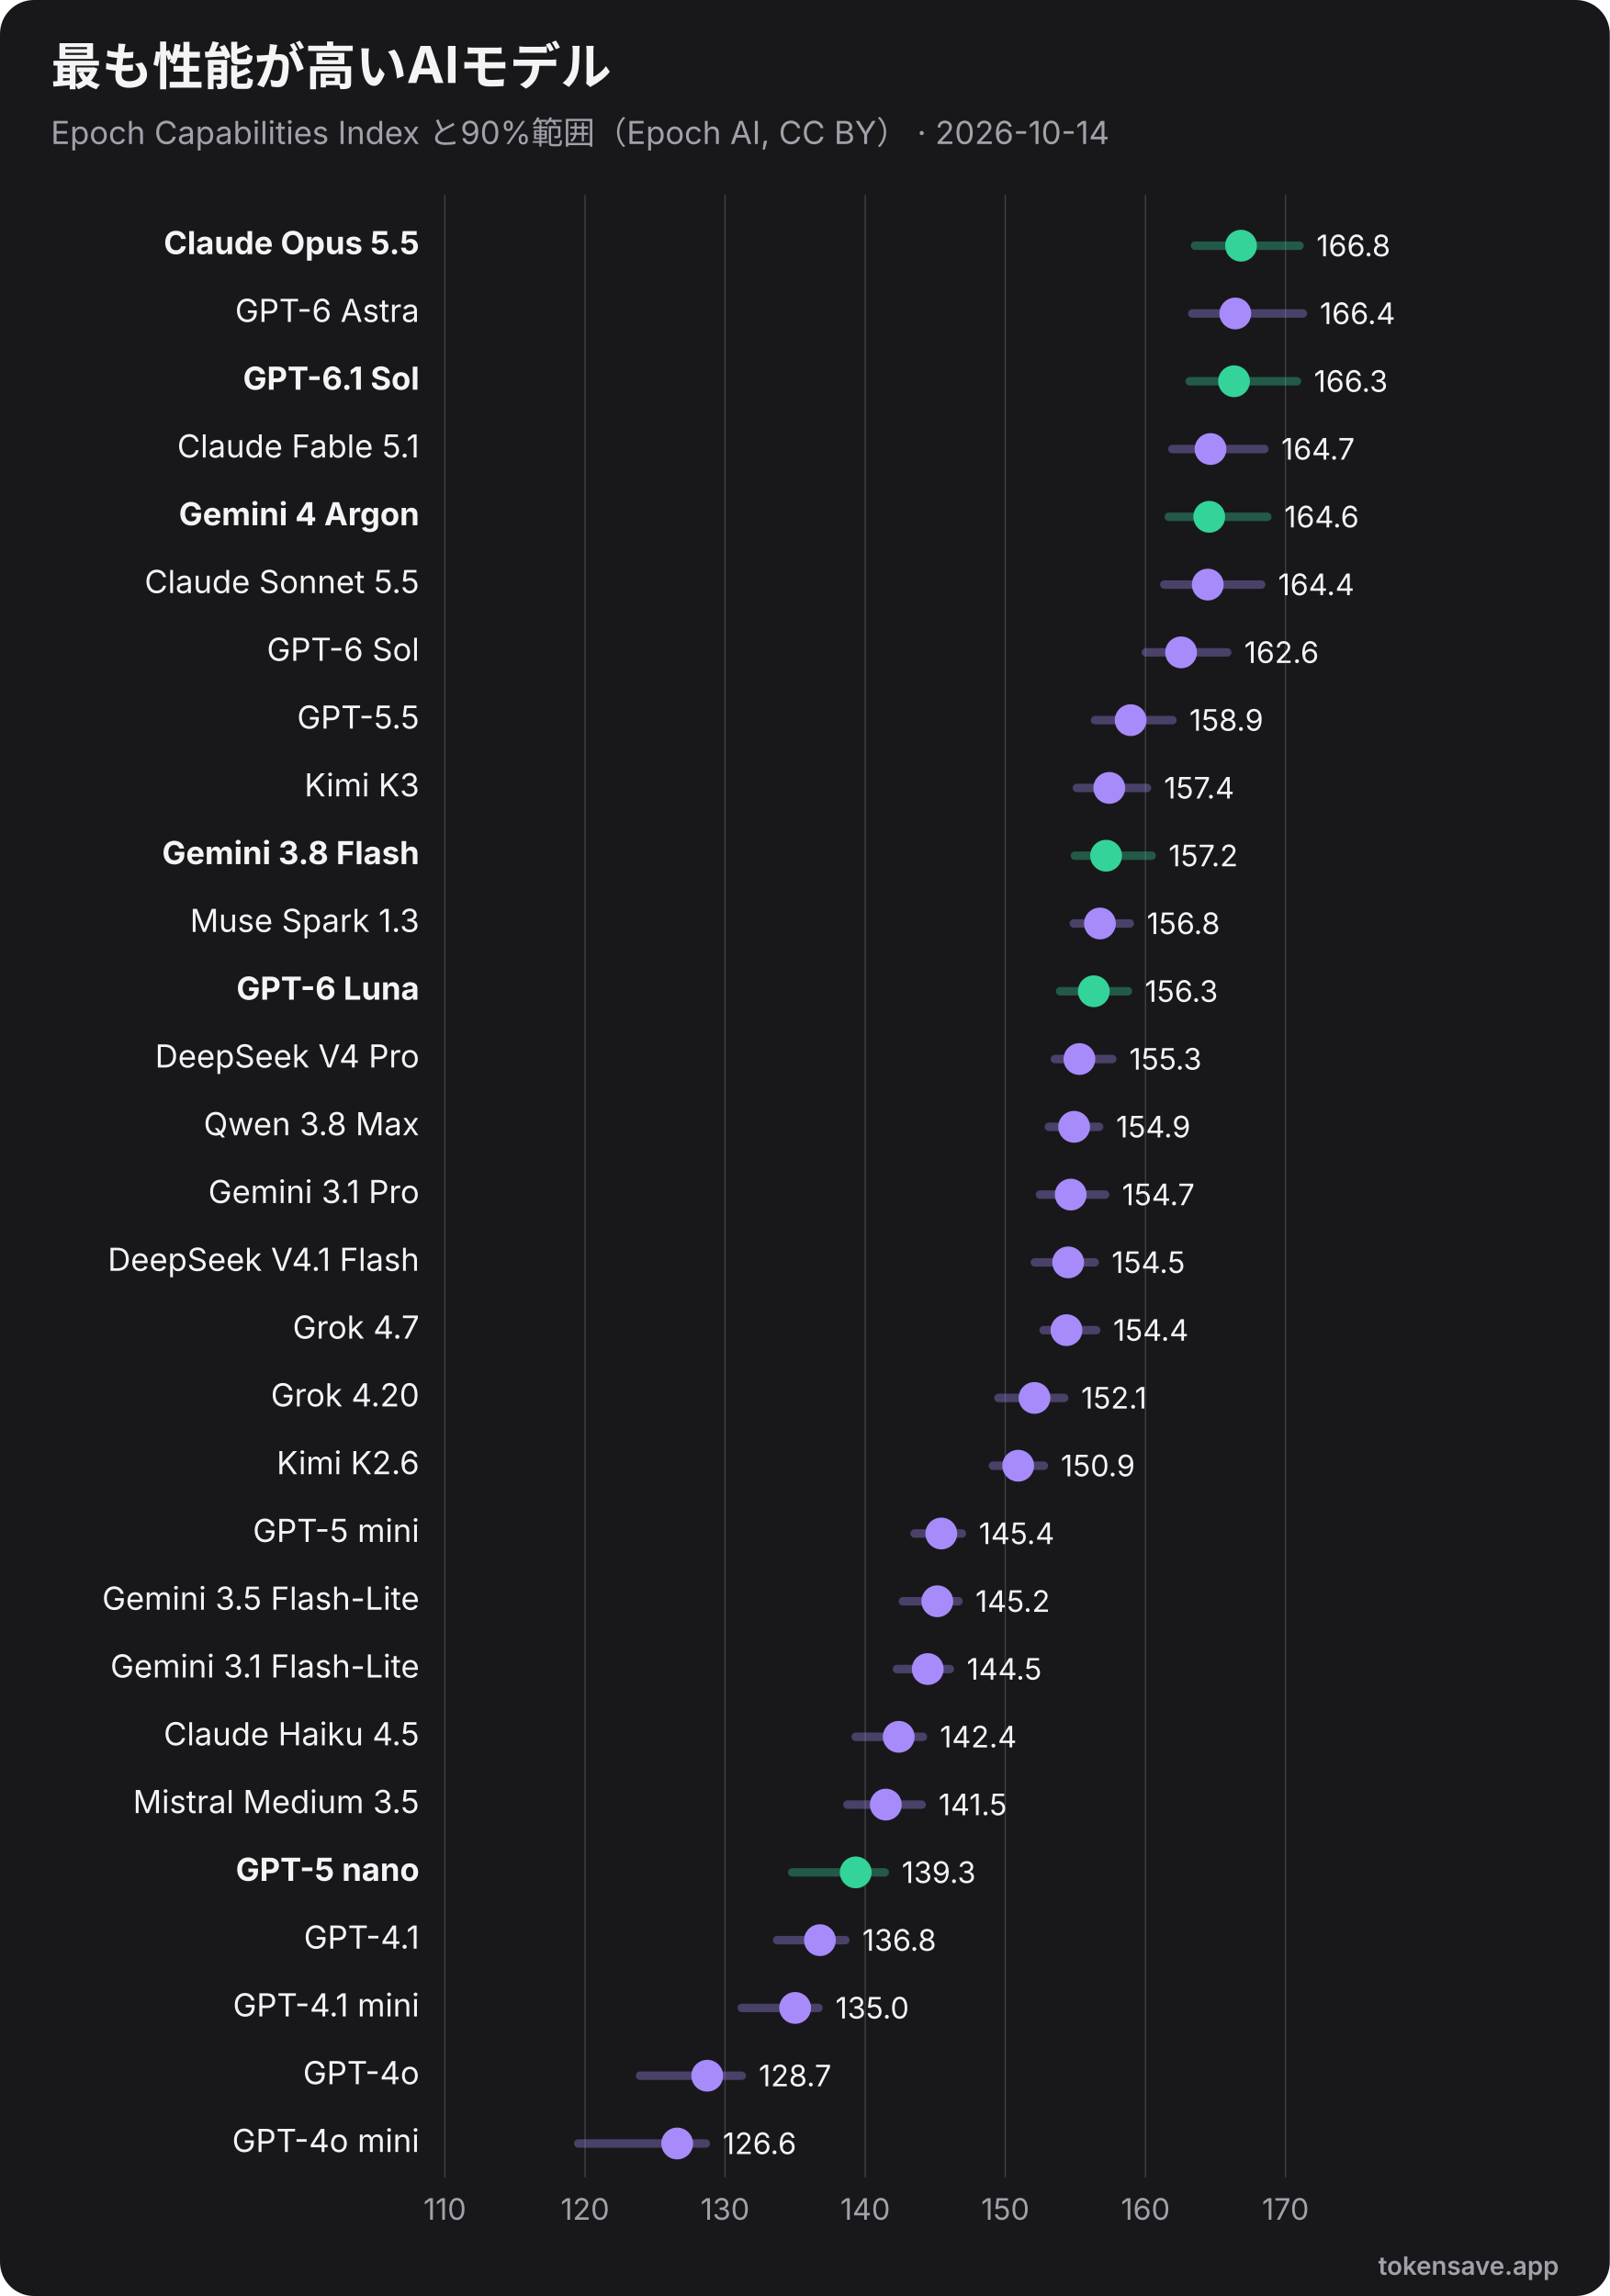
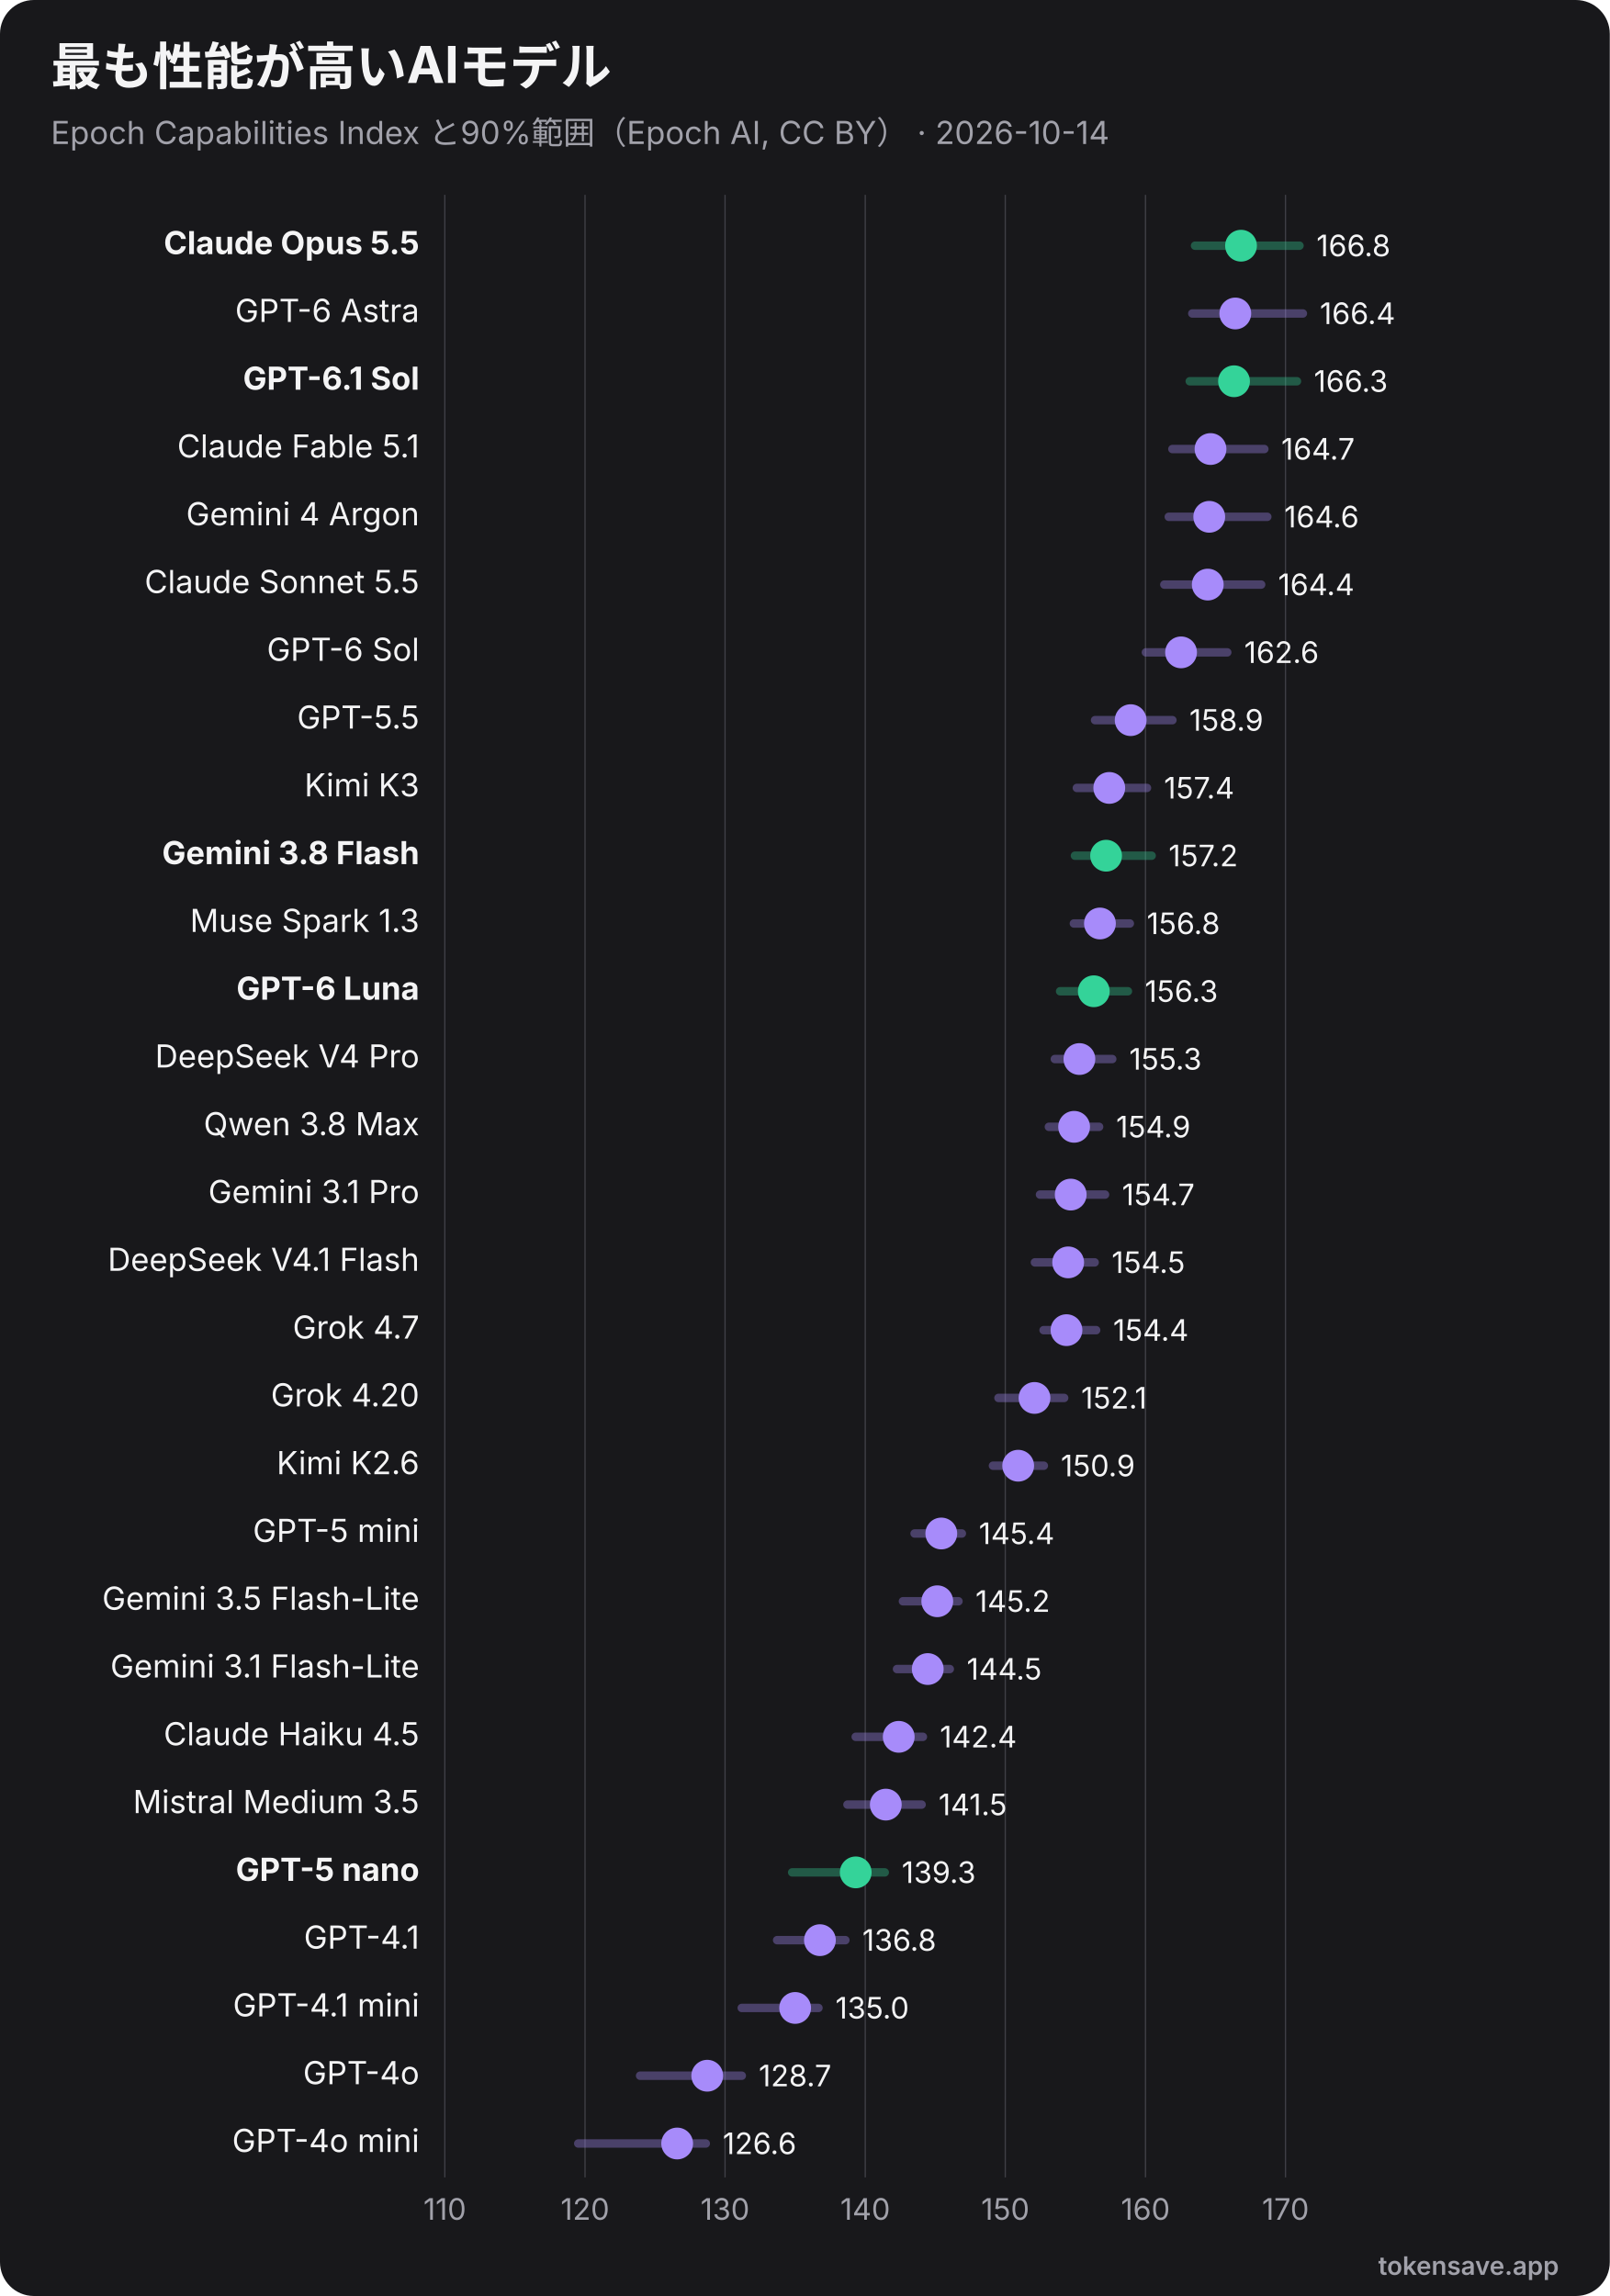
<svg xmlns="http://www.w3.org/2000/svg" viewBox="0 0 760 1084" width="760" height="1084" role="img" font-family="Inter, 'Segoe UI', Helvetica, Arial, sans-serif">
  <rect width="760" height="1084" rx="16" fill="#18181b" />
  <text x="24" y="40" font-size="24" font-weight="700" fill="#f4f4f5">最も性能が高いAIモデル</text>
  <text x="24" y="68" font-size="15" fill="#a1a1aa">Epoch Capabilities Index と90%範囲（Epoch AI, CC BY） · 2026-10-14</text>
  <line x1="210.0" y1="92" x2="210.0" y2="1028" stroke="#3f3f46" stroke-width="0.6" />
  <text x="210.0" y="1048" text-anchor="middle" font-size="14" fill="#a1a1aa">110</text>
  <line x1="276.2" y1="92" x2="276.2" y2="1028" stroke="#3f3f46" stroke-width="0.6" />
  <text x="276.2" y="1048" text-anchor="middle" font-size="14" fill="#a1a1aa">120</text>
  <line x1="342.3" y1="92" x2="342.3" y2="1028" stroke="#3f3f46" stroke-width="0.6" />
  <text x="342.3" y="1048" text-anchor="middle" font-size="14" fill="#a1a1aa">130</text>
  <line x1="408.5" y1="92" x2="408.5" y2="1028" stroke="#3f3f46" stroke-width="0.6" />
  <text x="408.5" y="1048" text-anchor="middle" font-size="14" fill="#a1a1aa">140</text>
  <line x1="474.6" y1="92" x2="474.6" y2="1028" stroke="#3f3f46" stroke-width="0.6" />
  <text x="474.6" y="1048" text-anchor="middle" font-size="14" fill="#a1a1aa">150</text>
  <line x1="540.8" y1="92" x2="540.8" y2="1028" stroke="#3f3f46" stroke-width="0.6" />
  <text x="540.8" y="1048" text-anchor="middle" font-size="14" fill="#a1a1aa">160</text>
  <line x1="606.9" y1="92" x2="606.9" y2="1028" stroke="#3f3f46" stroke-width="0.6" />
  <text x="606.9" y="1048" text-anchor="middle" font-size="14" fill="#a1a1aa">170</text>
  <text x="198" y="120.0" text-anchor="end" font-size="15" font-weight="700" fill="#f4f4f5">Claude Opus 5.5</text>
  <line x1="564.2" y1="116.0" x2="613.5" y2="116.0" stroke="#34d399" stroke-width="4" opacity="0.35" stroke-linecap="round" />
  <circle cx="585.9" cy="116.0" r="7.5" fill="#34d399" />
  <text x="621.5" y="121.0" font-size="14" fill="#f4f4f5">166.8</text>
  <text x="198" y="152.0" text-anchor="end" font-size="15" font-weight="400" fill="#f4f4f5">GPT-6 Astra</text>
  <line x1="562.9" y1="148.0" x2="615.1" y2="148.0" stroke="#a78bfa" stroke-width="4" opacity="0.35" stroke-linecap="round" />
  <circle cx="583.2" cy="148.0" r="7.5" fill="#a78bfa" />
  <text x="623.1" y="153.0" font-size="14" fill="#f4f4f5">166.4</text>
  <text x="198" y="184.0" text-anchor="end" font-size="15" font-weight="700" fill="#f4f4f5">GPT-6.1 Sol</text>
  <line x1="561.7" y1="180.0" x2="612.3" y2="180.0" stroke="#34d399" stroke-width="4" opacity="0.35" stroke-linecap="round" />
  <circle cx="582.6" cy="180.0" r="7.5" fill="#34d399" />
  <text x="620.3" y="185.0" font-size="14" fill="#f4f4f5">166.3</text>
  <text x="198" y="216.0" text-anchor="end" font-size="15" font-weight="400" fill="#f4f4f5">Claude Fable 5.1</text>
  <line x1="553.5" y1="212.0" x2="596.9" y2="212.0" stroke="#a78bfa" stroke-width="4" opacity="0.35" stroke-linecap="round" />
  <circle cx="571.5" cy="212.0" r="7.5" fill="#a78bfa" />
  <text x="604.9" y="217.0" font-size="14" fill="#f4f4f5">164.7</text>
-   <text x="198" y="248.0" text-anchor="end" font-size="15" font-weight="700" fill="#f4f4f5">Gemini 4 Argon</text>
-   <line x1="551.8" y1="244.0" x2="598.3" y2="244.0" stroke="#34d399" stroke-width="4" opacity="0.35" stroke-linecap="round" />
-   <circle cx="570.9" cy="244.0" r="7.5" fill="#34d399" />
+   <text x="198" y="248.0" text-anchor="end" font-size="15" font-weight="400" fill="#f4f4f5">Gemini 4 Argon</text>
+   <line x1="551.8" y1="244.0" x2="598.3" y2="244.0" stroke="#a78bfa" stroke-width="4" opacity="0.35" stroke-linecap="round" />
+   <circle cx="570.9" cy="244.0" r="7.5" fill="#a78bfa" />
  <text x="606.3" y="249.0" font-size="14" fill="#f4f4f5">164.6</text>
  <text x="198" y="280.0" text-anchor="end" font-size="15" font-weight="400" fill="#f4f4f5">Claude Sonnet 5.5</text>
  <line x1="549.7" y1="276.0" x2="595.4" y2="276.0" stroke="#a78bfa" stroke-width="4" opacity="0.35" stroke-linecap="round" />
  <circle cx="570.2" cy="276.0" r="7.5" fill="#a78bfa" />
  <text x="603.4" y="281.0" font-size="14" fill="#f4f4f5">164.4</text>
  <text x="198" y="312.0" text-anchor="end" font-size="15" font-weight="400" fill="#f4f4f5">GPT-6 Sol</text>
  <line x1="541.0" y1="308.0" x2="579.4" y2="308.0" stroke="#a78bfa" stroke-width="4" opacity="0.35" stroke-linecap="round" />
  <circle cx="557.6" cy="308.0" r="7.5" fill="#a78bfa" />
  <text x="587.4" y="313.0" font-size="14" fill="#f4f4f5">162.6</text>
  <text x="198" y="344.0" text-anchor="end" font-size="15" font-weight="400" fill="#f4f4f5">GPT-5.5</text>
  <line x1="517.0" y1="340.0" x2="553.5" y2="340.0" stroke="#a78bfa" stroke-width="4" opacity="0.35" stroke-linecap="round" />
  <circle cx="533.8" cy="340.0" r="7.5" fill="#a78bfa" />
  <text x="561.5" y="345.0" font-size="14" fill="#f4f4f5">158.9</text>
  <text x="198" y="376.0" text-anchor="end" font-size="15" font-weight="400" fill="#f4f4f5">Kimi K3</text>
  <line x1="508.4" y1="372.0" x2="541.5" y2="372.0" stroke="#a78bfa" stroke-width="4" opacity="0.35" stroke-linecap="round" />
  <circle cx="523.7" cy="372.0" r="7.5" fill="#a78bfa" />
  <text x="549.5" y="377.0" font-size="14" fill="#f4f4f5">157.4</text>
  <text x="198" y="408.0" text-anchor="end" font-size="15" font-weight="700" fill="#f4f4f5">Gemini 3.8 Flash</text>
  <line x1="507.5" y1="404.0" x2="543.7" y2="404.0" stroke="#34d399" stroke-width="4" opacity="0.35" stroke-linecap="round" />
  <circle cx="522.2" cy="404.0" r="7.5" fill="#34d399" />
  <text x="551.7" y="409.0" font-size="14" fill="#f4f4f5">157.2</text>
  <text x="198" y="440.0" text-anchor="end" font-size="15" font-weight="400" fill="#f4f4f5">Muse Spark 1.3</text>
  <line x1="507.0" y1="436.0" x2="533.4" y2="436.0" stroke="#a78bfa" stroke-width="4" opacity="0.35" stroke-linecap="round" />
  <circle cx="519.3" cy="436.0" r="7.5" fill="#a78bfa" />
  <text x="541.4" y="441.0" font-size="14" fill="#f4f4f5">156.8</text>
  <text x="198" y="472.0" text-anchor="end" font-size="15" font-weight="700" fill="#f4f4f5">GPT-6 Luna</text>
  <line x1="500.5" y1="468.0" x2="532.5" y2="468.0" stroke="#34d399" stroke-width="4" opacity="0.35" stroke-linecap="round" />
  <circle cx="516.4" cy="468.0" r="7.5" fill="#34d399" />
  <text x="540.5" y="473.0" font-size="14" fill="#f4f4f5">156.3</text>
  <text x="198" y="504.0" text-anchor="end" font-size="15" font-weight="400" fill="#f4f4f5">DeepSeek V4 Pro</text>
  <line x1="498.0" y1="500.0" x2="525.1" y2="500.0" stroke="#a78bfa" stroke-width="4" opacity="0.35" stroke-linecap="round" />
  <circle cx="509.6" cy="500.0" r="7.5" fill="#a78bfa" />
  <text x="533.1" y="505.0" font-size="14" fill="#f4f4f5">155.3</text>
  <text x="198" y="536.0" text-anchor="end" font-size="15" font-weight="400" fill="#f4f4f5">Qwen 3.8 Max</text>
  <line x1="495.2" y1="532.0" x2="518.9" y2="532.0" stroke="#a78bfa" stroke-width="4" opacity="0.35" stroke-linecap="round" />
  <circle cx="507.1" cy="532.0" r="7.5" fill="#a78bfa" />
  <text x="526.9" y="537.0" font-size="14" fill="#f4f4f5">154.9</text>
  <text x="198" y="568.0" text-anchor="end" font-size="15" font-weight="400" fill="#f4f4f5">Gemini 3.1 Pro</text>
  <line x1="491.0" y1="564.0" x2="521.7" y2="564.0" stroke="#a78bfa" stroke-width="4" opacity="0.35" stroke-linecap="round" />
  <circle cx="505.5" cy="564.0" r="7.5" fill="#a78bfa" />
  <text x="529.7" y="569.0" font-size="14" fill="#f4f4f5">154.7</text>
  <text x="198" y="600.0" text-anchor="end" font-size="15" font-weight="400" fill="#f4f4f5">DeepSeek V4.1 Flash</text>
  <line x1="488.6" y1="596.0" x2="516.8" y2="596.0" stroke="#a78bfa" stroke-width="4" opacity="0.35" stroke-linecap="round" />
  <circle cx="504.3" cy="596.0" r="7.5" fill="#a78bfa" />
  <text x="524.8" y="601.0" font-size="14" fill="#f4f4f5">154.5</text>
  <text x="198" y="632.0" text-anchor="end" font-size="15" font-weight="400" fill="#f4f4f5">Grok 4.7</text>
  <line x1="492.7" y1="628.0" x2="517.5" y2="628.0" stroke="#a78bfa" stroke-width="4" opacity="0.35" stroke-linecap="round" />
  <circle cx="503.5" cy="628.0" r="7.5" fill="#a78bfa" />
  <text x="525.5" y="633.0" font-size="14" fill="#f4f4f5">154.4</text>
  <text x="198" y="664.0" text-anchor="end" font-size="15" font-weight="400" fill="#f4f4f5">Grok 4.20</text>
  <line x1="471.4" y1="660.0" x2="502.4" y2="660.0" stroke="#a78bfa" stroke-width="4" opacity="0.35" stroke-linecap="round" />
  <circle cx="488.4" cy="660.0" r="7.5" fill="#a78bfa" />
  <text x="510.4" y="665.0" font-size="14" fill="#f4f4f5">152.1</text>
  <text x="198" y="696.0" text-anchor="end" font-size="15" font-weight="400" fill="#f4f4f5">Kimi K2.6</text>
  <line x1="468.8" y1="692.0" x2="492.8" y2="692.0" stroke="#a78bfa" stroke-width="4" opacity="0.35" stroke-linecap="round" />
  <circle cx="480.7" cy="692.0" r="7.5" fill="#a78bfa" />
  <text x="500.8" y="697.0" font-size="14" fill="#f4f4f5">150.9</text>
  <text x="198" y="728.0" text-anchor="end" font-size="15" font-weight="400" fill="#f4f4f5">GPT-5 mini</text>
  <line x1="431.8" y1="724.0" x2="454.1" y2="724.0" stroke="#a78bfa" stroke-width="4" opacity="0.35" stroke-linecap="round" />
  <circle cx="444.4" cy="724.0" r="7.5" fill="#a78bfa" />
  <text x="462.1" y="729.0" font-size="14" fill="#f4f4f5">145.4</text>
  <text x="198" y="760.0" text-anchor="end" font-size="15" font-weight="400" fill="#f4f4f5">Gemini 3.5 Flash-Lite</text>
  <line x1="426.3" y1="756.0" x2="452.5" y2="756.0" stroke="#a78bfa" stroke-width="4" opacity="0.35" stroke-linecap="round" />
  <circle cx="442.5" cy="756.0" r="7.5" fill="#a78bfa" />
  <text x="460.5" y="761.0" font-size="14" fill="#f4f4f5">145.2</text>
  <text x="198" y="792.0" text-anchor="end" font-size="15" font-weight="400" fill="#f4f4f5">Gemini 3.1 Flash-Lite</text>
  <line x1="423.5" y1="788.0" x2="448.4" y2="788.0" stroke="#a78bfa" stroke-width="4" opacity="0.35" stroke-linecap="round" />
  <circle cx="438.0" cy="788.0" r="7.5" fill="#a78bfa" />
  <text x="456.4" y="793.0" font-size="14" fill="#f4f4f5">144.5</text>
  <text x="198" y="824.0" text-anchor="end" font-size="15" font-weight="400" fill="#f4f4f5">Claude Haiku 4.5</text>
  <line x1="404.0" y1="820.0" x2="435.7" y2="820.0" stroke="#a78bfa" stroke-width="4" opacity="0.35" stroke-linecap="round" />
  <circle cx="424.3" cy="820.0" r="7.5" fill="#a78bfa" />
  <text x="443.7" y="825.0" font-size="14" fill="#f4f4f5">142.4</text>
  <text x="198" y="856.0" text-anchor="end" font-size="15" font-weight="400" fill="#f4f4f5">Mistral Medium 3.5</text>
  <line x1="400.1" y1="852.0" x2="435.1" y2="852.0" stroke="#a78bfa" stroke-width="4" opacity="0.35" stroke-linecap="round" />
  <circle cx="418.2" cy="852.0" r="7.5" fill="#a78bfa" />
  <text x="443.1" y="857.0" font-size="14" fill="#f4f4f5">141.5</text>
  <text x="198" y="888.0" text-anchor="end" font-size="15" font-weight="700" fill="#f4f4f5">GPT-5 nano</text>
  <line x1="374.0" y1="884.0" x2="417.7" y2="884.0" stroke="#34d399" stroke-width="4" opacity="0.35" stroke-linecap="round" />
  <circle cx="404.0" cy="884.0" r="7.5" fill="#34d399" />
  <text x="425.7" y="889.0" font-size="14" fill="#f4f4f5">139.3</text>
  <text x="198" y="920.0" text-anchor="end" font-size="15" font-weight="400" fill="#f4f4f5">GPT-4.1</text>
  <line x1="366.9" y1="916.0" x2="399.1" y2="916.0" stroke="#a78bfa" stroke-width="4" opacity="0.35" stroke-linecap="round" />
  <circle cx="387.1" cy="916.0" r="7.5" fill="#a78bfa" />
  <text x="407.1" y="921.0" font-size="14" fill="#f4f4f5">136.8</text>
  <text x="198" y="952.0" text-anchor="end" font-size="15" font-weight="400" fill="#f4f4f5">GPT-4.1 mini</text>
  <line x1="350.2" y1="948.0" x2="386.4" y2="948.0" stroke="#a78bfa" stroke-width="4" opacity="0.35" stroke-linecap="round" />
  <circle cx="375.4" cy="948.0" r="7.5" fill="#a78bfa" />
  <text x="394.4" y="953.0" font-size="14" fill="#f4f4f5">135.0</text>
  <text x="198" y="984.0" text-anchor="end" font-size="15" font-weight="400" fill="#f4f4f5">GPT-4o</text>
  <line x1="302.2" y1="980.0" x2="350.2" y2="980.0" stroke="#a78bfa" stroke-width="4" opacity="0.35" stroke-linecap="round" />
  <circle cx="333.9" cy="980.0" r="7.5" fill="#a78bfa" />
  <text x="358.2" y="985.0" font-size="14" fill="#f4f4f5">128.7</text>
  <text x="198" y="1016.0" text-anchor="end" font-size="15" font-weight="400" fill="#f4f4f5">GPT-4o mini</text>
  <line x1="273.0" y1="1012.0" x2="333.2" y2="1012.0" stroke="#a78bfa" stroke-width="4" opacity="0.35" stroke-linecap="round" />
  <circle cx="319.7" cy="1012.0" r="7.5" fill="#a78bfa" />
  <text x="341.2" y="1017.0" font-size="14" fill="#f4f4f5">126.6</text>
  <text x="736" y="1074" text-anchor="end" font-size="12" font-weight="600" fill="#a1a1aa">tokensave.app</text>
</svg>
